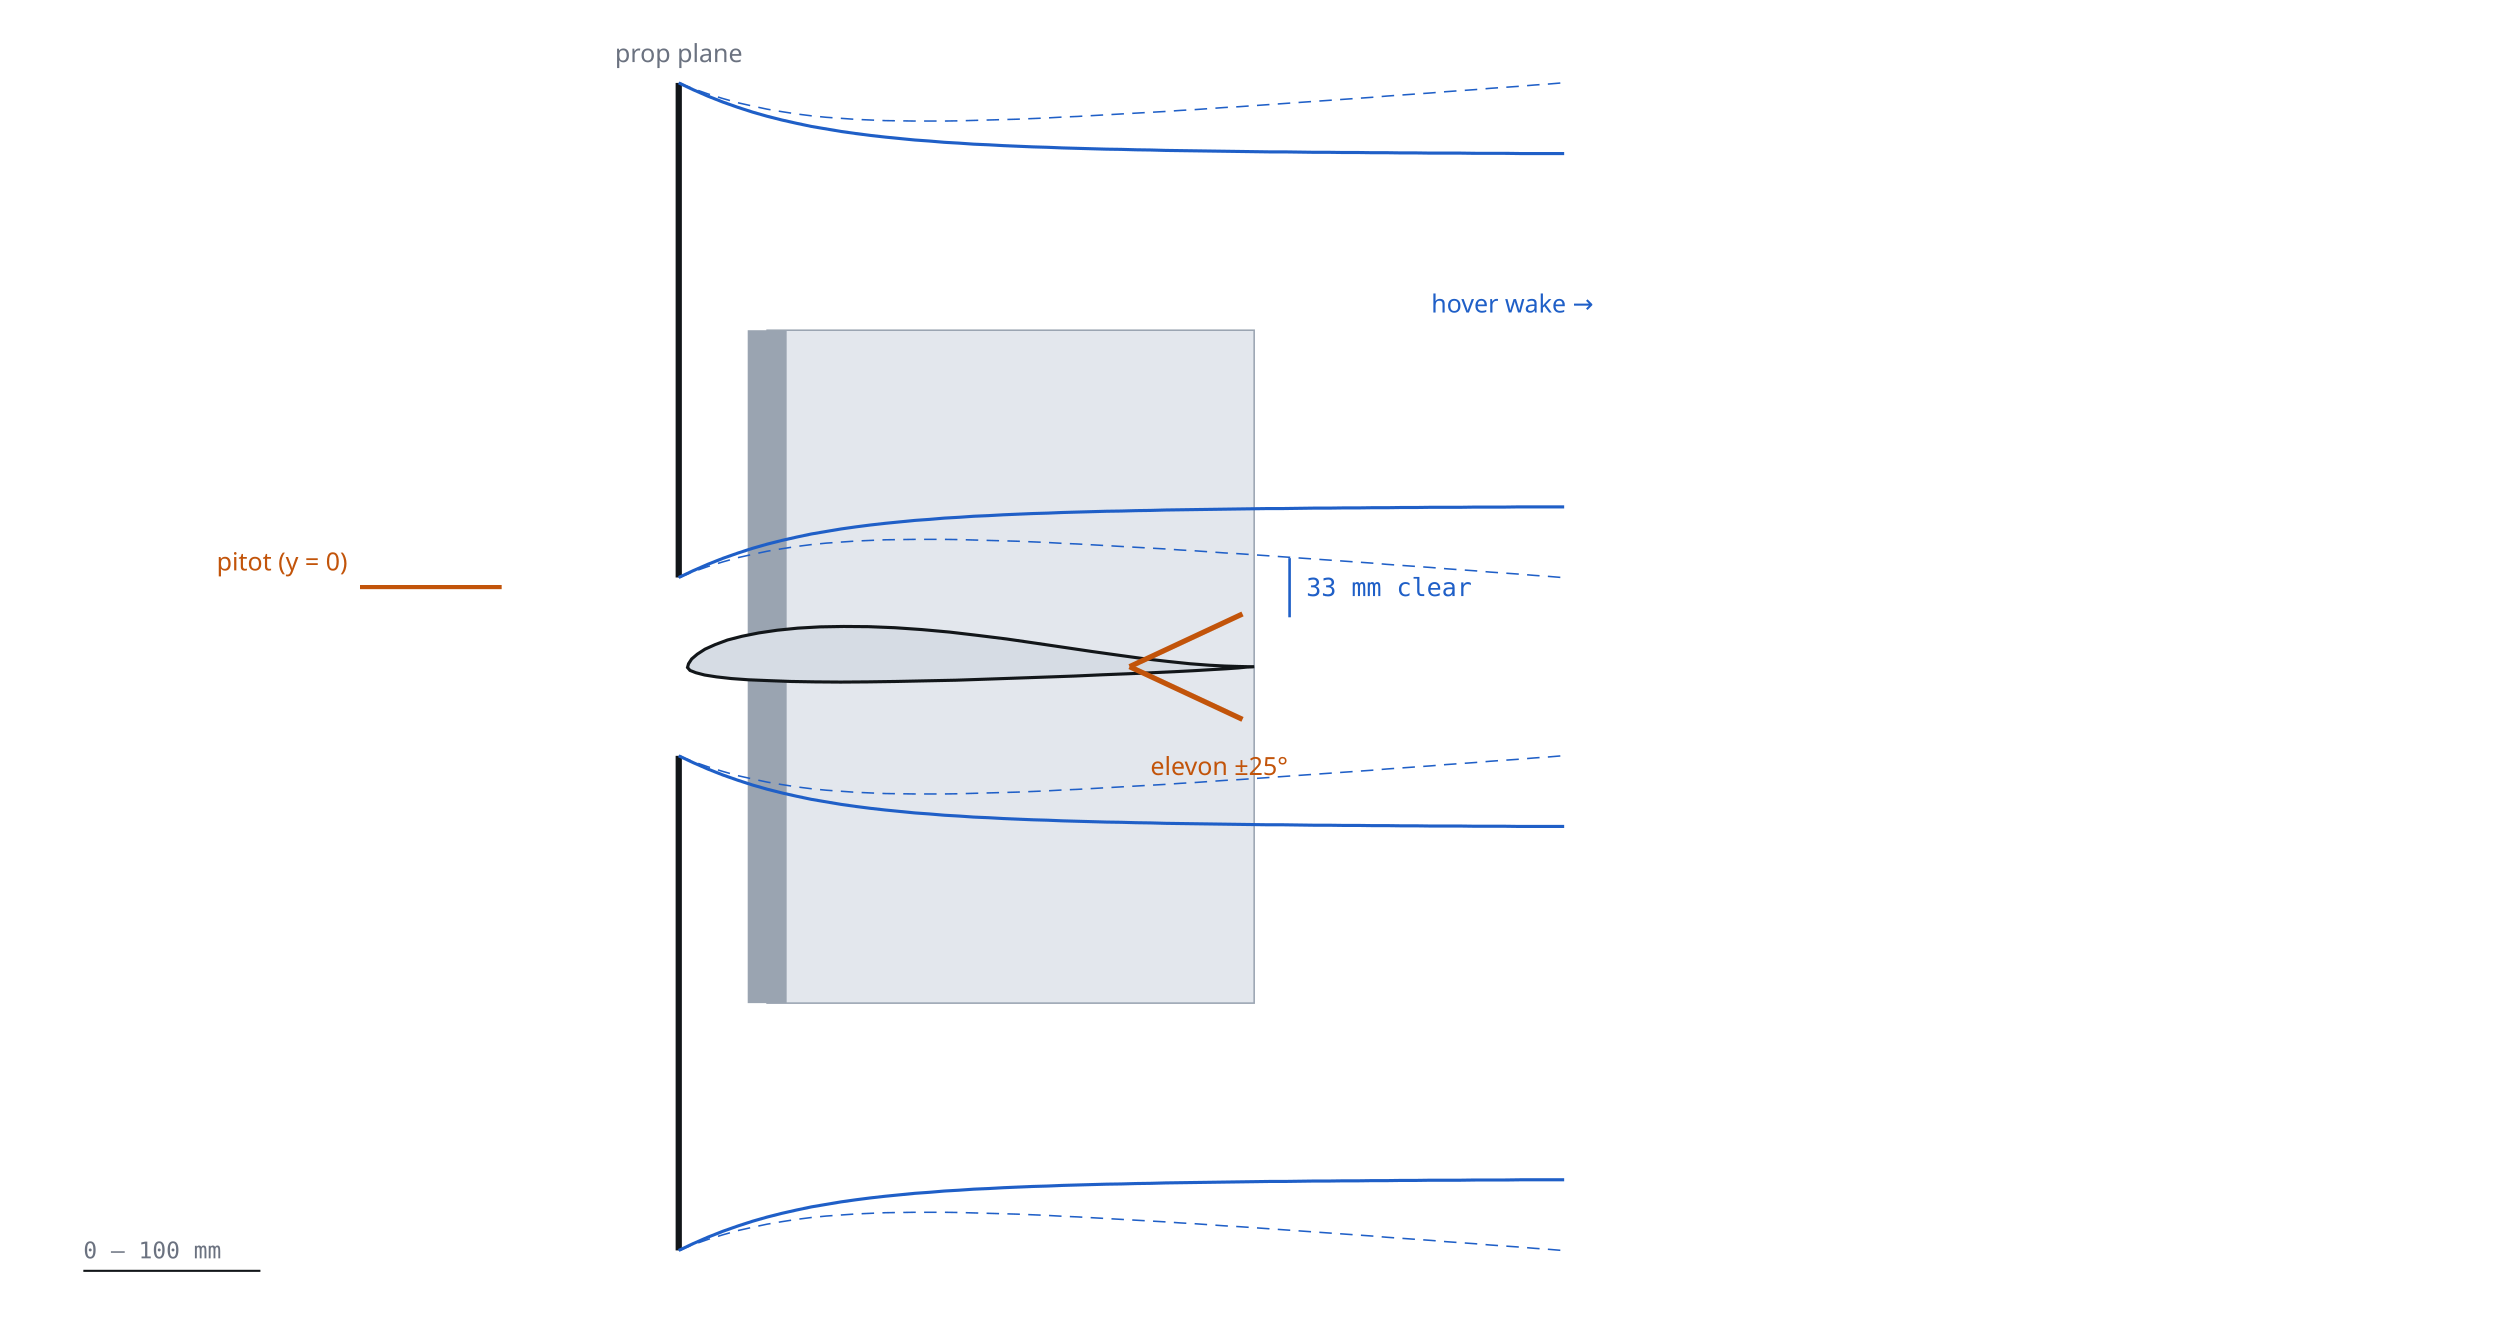
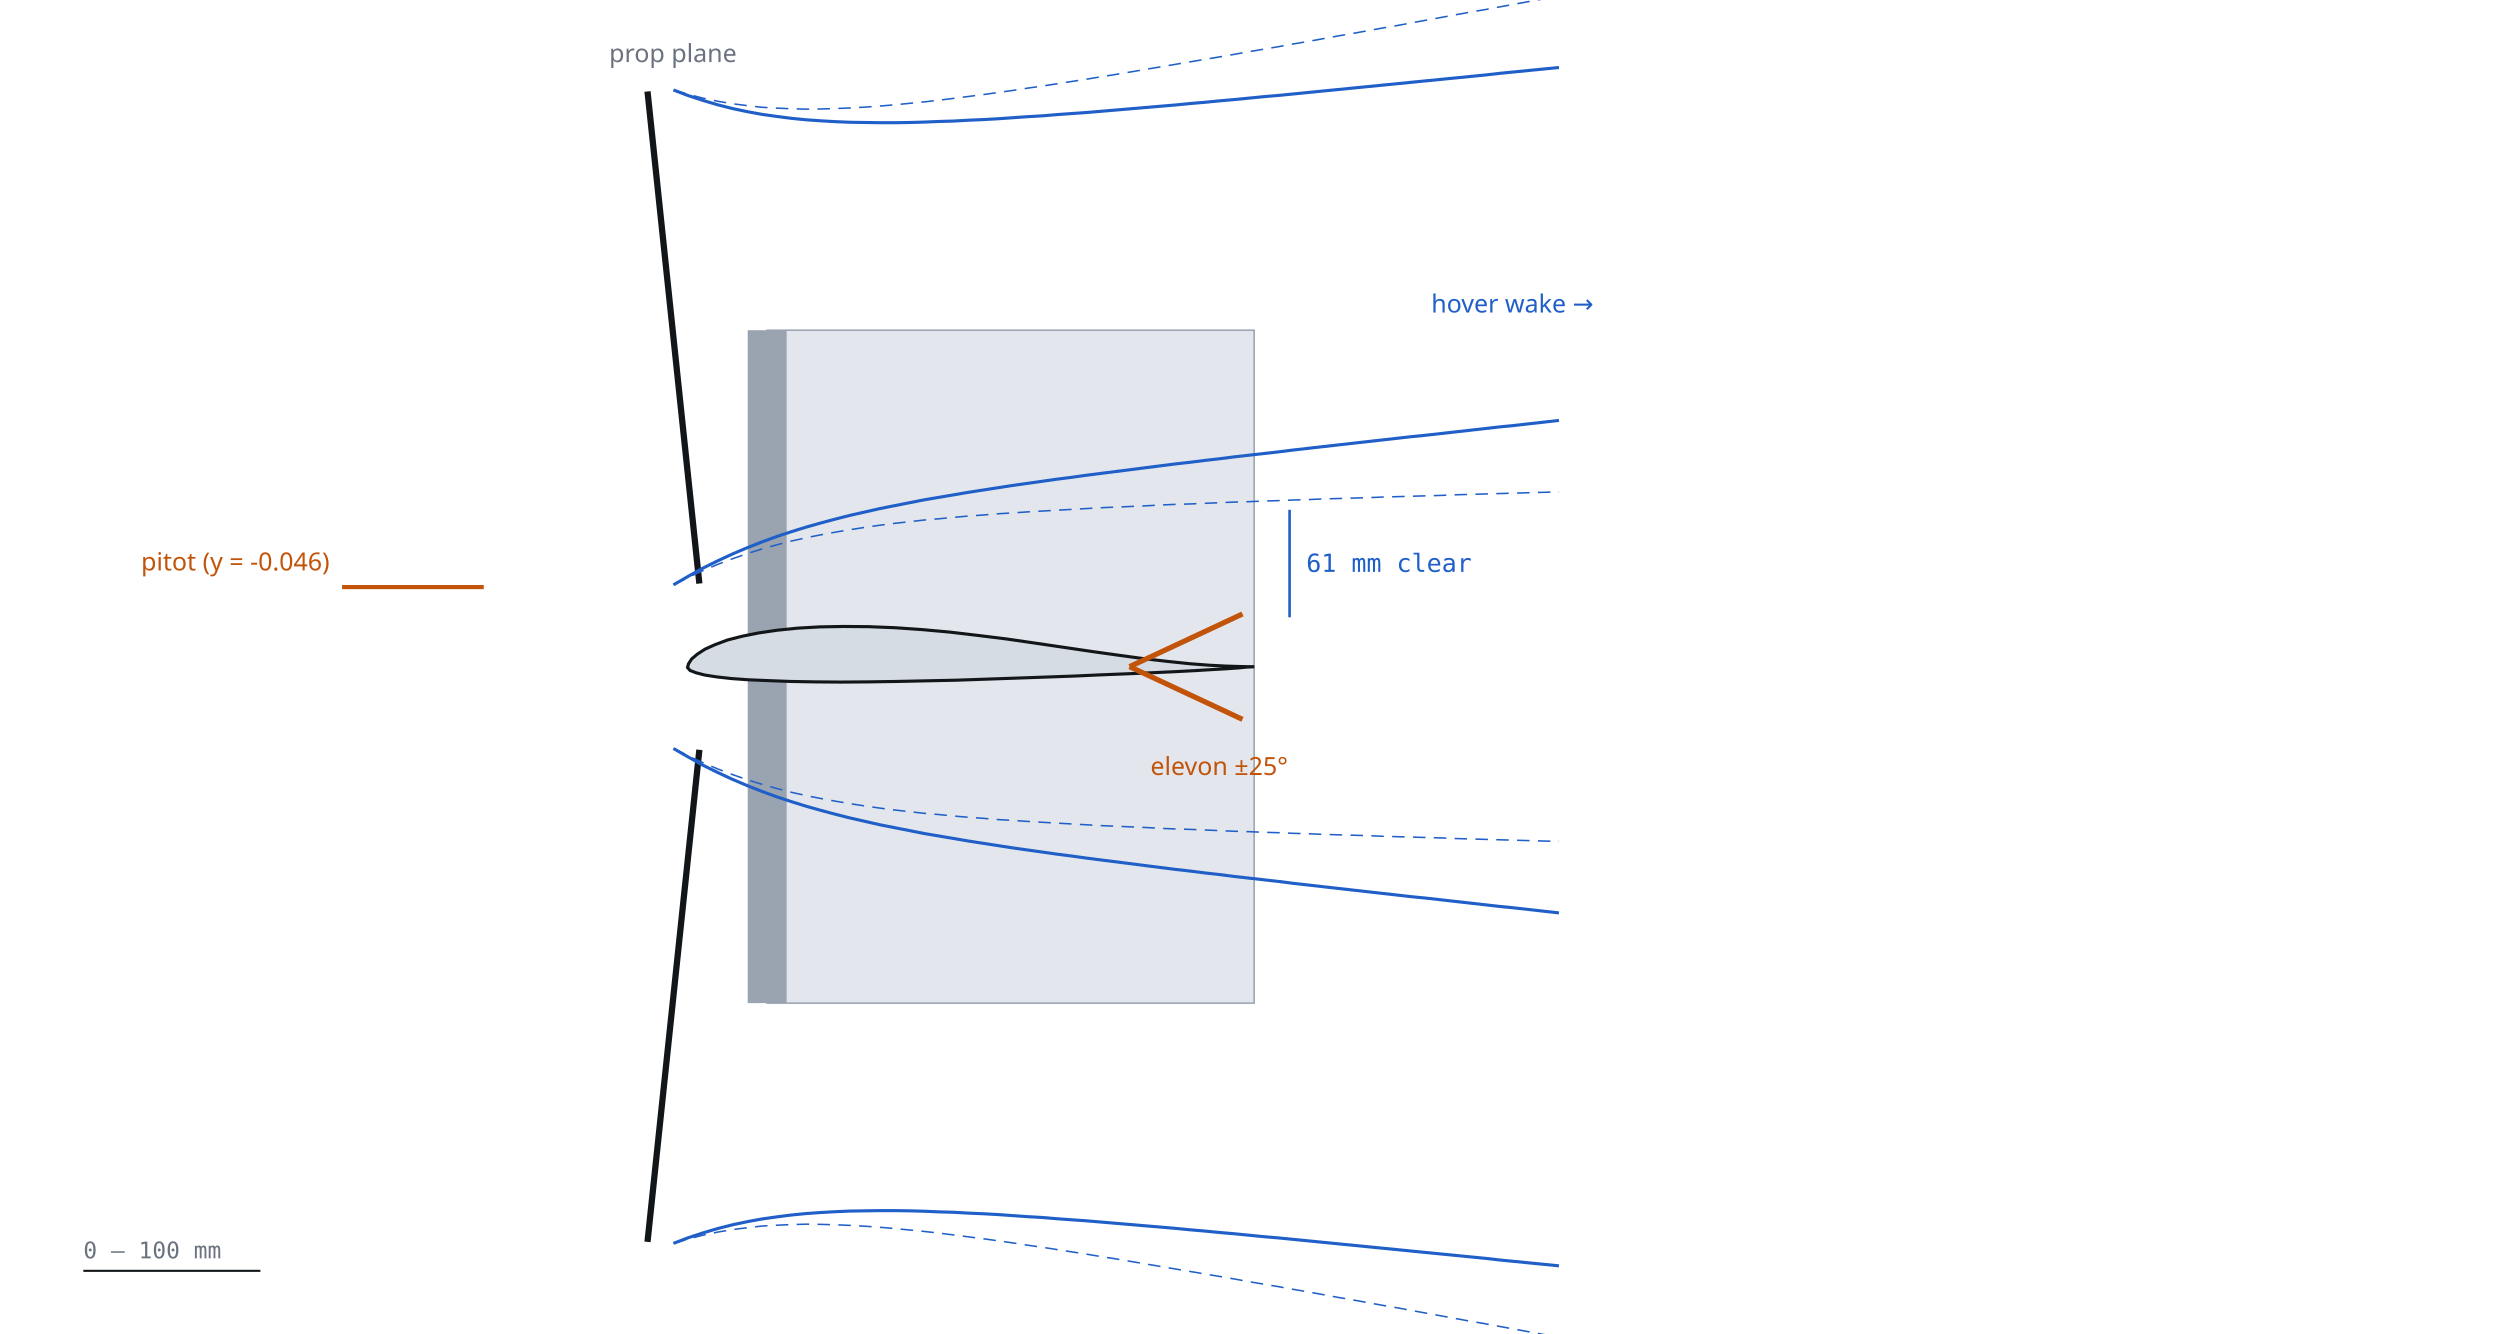
<svg xmlns="http://www.w3.org/2000/svg" viewBox="0 0 1200 640" width="1200" height="640" font-family="IBM Plex Sans, system-ui, sans-serif">
  <rect x="368.2" y="158.5" width="233.8" height="323.0" fill="#E3E7ED" stroke="#9AA4B1" stroke-width="0.75" />
  <rect x="358.9" y="158.5" width="18.7" height="323.0" fill="#9AA4B1" />
  <polygon fill="#D6DCE4" stroke="#121619" stroke-width="1.5" points="330.0,320.4 330.5,318.6 332.0,316.3 334.7,314.0 338.4,311.6 343.3,309.4 349.2,307.2 356.2,305.4 364.2,303.8 373.1,302.5 383.0,301.5 393.6,300.9 405.0,300.7 417.0,300.8 429.5,301.3 442.5,302.2 455.8,303.4 469.4,305.0 483.1,306.7 496.9,308.7 510.5,310.7 524.0,312.7 536.9,314.5 549.3,316.2 560.7,317.5 571.2,318.6 580.4,319.3 588.0,319.7 594.1,319.9 598.5,320.0 601.1,320.0 602.0,320.0 602.0,320.0 601.1,320.1 598.5,320.2 594.4,320.6 588.8,321.0 581.9,321.4 573.6,321.9 564.0,322.4 553.3,322.9 541.6,323.4 529.0,323.9 515.8,324.5 501.9,325.0 487.7,325.5 473.3,326.0 458.8,326.5 444.4,326.8 430.3,327.1 416.6,327.3 403.5,327.4 391.1,327.3 379.5,327.1 368.9,326.7 359.3,326.3 351.0,325.7 343.9,324.9 338.2,324.0 334.0,322.9 331.2,321.8 330.0,320.4" />
  <line x1="542.2" y1="320.0" x2="596.4" y2="294.7" stroke="#C2540A" stroke-width="2.5" />
  <line x1="542.2" y1="320.0" x2="596.4" y2="345.3" stroke="#C2540A" stroke-width="2.5" />
  <text x="552.2" y="372.0" font-size="12" fill="#C2540A" text-anchor="start" font-family="IBM Plex Sans, system-ui, sans-serif" font-weight="500">elevon ±25°</text>
-   <line x1="325.8" y1="39.8" x2="325.8" y2="277.2" stroke="#121619" stroke-width="3" />
-   <polyline fill="none" stroke="#1F5FC7" stroke-width="1.5" points="325.8,39.8 332.8,43.1 339.9,46.2 347.0,49.0 354.1,51.5 361.2,53.8 368.2,55.8 375.3,57.6 382.4,59.2 389.5,60.7 396.6,61.9 403.7,63.1 410.8,64.1 417.8,65.0 424.9,65.8 432.0,66.5 439.1,67.2 446.2,67.7 453.2,68.3 460.3,68.7 467.4,69.2 474.5,69.5 481.6,69.9 488.7,70.2 495.8,70.5 502.8,70.7 509.9,71.0 517.0,71.2 524.1,71.4 531.2,71.6 538.2,71.7 545.3,71.9 552.4,72.0 559.5,72.2 566.6,72.3 573.7,72.4 580.8,72.5 587.8,72.6 594.9,72.7 602.0,72.8 609.1,72.9 616.2,72.9 623.2,73.0 630.3,73.1 637.4,73.1 644.5,73.2 651.6,73.2 658.7,73.3 665.8,73.3 672.8,73.4 679.9,73.4 687.0,73.5 694.1,73.5 701.2,73.5 708.2,73.6 715.3,73.6 722.4,73.6 729.5,73.7 736.6,73.7 743.7,73.7 750.8,73.7" />
-   <polyline fill="none" stroke="#1F5FC7" stroke-width="0.75" stroke-dasharray="6 4" points="325.8,39.8 332.8,42.6 339.9,45.1 347.0,47.3 354.1,49.3 361.2,50.9 368.2,52.4 375.3,53.6 382.4,54.7 389.5,55.6 396.6,56.3 403.7,56.8 410.8,57.3 417.8,57.6 424.9,57.9 432.0,58.0 439.1,58.1 446.2,58.1 453.2,58.1 460.3,58.0 467.4,57.8 474.5,57.6 481.6,57.4 488.7,57.2 495.8,56.9 502.8,56.6 509.9,56.2 517.0,55.9 524.1,55.5 531.2,55.1 538.2,54.7 545.3,54.3 552.4,53.9 559.5,53.5 566.6,53.0 573.7,52.6 580.8,52.1 587.8,51.6 594.9,51.2 602.0,50.7 609.1,50.2 616.2,49.7 623.2,49.2 630.3,48.7 637.4,48.2 644.5,47.7 651.6,47.2 658.7,46.7 665.8,46.1 672.8,45.6 679.9,45.1 687.0,44.6 694.1,44.0 701.2,43.5 708.2,43.0 715.3,42.4 722.4,41.9 729.5,41.4 736.6,40.8 743.7,40.3 750.8,39.7" />
-   <polyline fill="none" stroke="#1F5FC7" stroke-width="1.5" points="325.8,277.2 332.8,273.9 339.9,270.8 347.0,268.0 354.1,265.5 361.2,263.2 368.2,261.2 375.3,259.4 382.4,257.8 389.5,256.3 396.6,255.1 403.7,253.9 410.8,252.9 417.8,252.0 424.9,251.2 432.0,250.5 439.1,249.8 446.2,249.3 453.2,248.7 460.3,248.3 467.4,247.8 474.5,247.5 481.6,247.1 488.7,246.8 495.8,246.5 502.8,246.3 509.9,246.0 517.0,245.8 524.1,245.6 531.2,245.4 538.2,245.3 545.3,245.1 552.4,245.0 559.5,244.8 566.6,244.7 573.7,244.6 580.8,244.5 587.8,244.4 594.9,244.3 602.0,244.2 609.1,244.1 616.2,244.1 623.2,244.0 630.3,243.9 637.4,243.9 644.5,243.8 651.6,243.8 658.7,243.7 665.8,243.7 672.8,243.6 679.9,243.6 687.0,243.5 694.1,243.5 701.2,243.5 708.2,243.4 715.3,243.4 722.4,243.4 729.5,243.3 736.6,243.3 743.7,243.3 750.8,243.3" />
-   <polyline fill="none" stroke="#1F5FC7" stroke-width="0.75" stroke-dasharray="6 4" points="325.8,277.2 332.8,274.4 339.9,271.9 347.0,269.7 354.1,267.7 361.2,266.1 368.2,264.6 375.3,263.4 382.4,262.3 389.5,261.4 396.6,260.7 403.7,260.2 410.8,259.7 417.8,259.4 424.9,259.1 432.0,259.0 439.1,258.9 446.2,258.9 453.2,258.9 460.3,259.0 467.4,259.2 474.5,259.4 481.6,259.6 488.7,259.8 495.8,260.1 502.8,260.4 509.9,260.8 517.0,261.1 524.1,261.5 531.2,261.9 538.2,262.3 545.3,262.7 552.4,263.1 559.5,263.5 566.6,264.0 573.7,264.4 580.8,264.9 587.8,265.4 594.9,265.8 602.0,266.3 609.1,266.8 616.2,267.3 623.2,267.8 630.3,268.3 637.4,268.8 644.5,269.3 651.6,269.8 658.7,270.3 665.8,270.9 672.8,271.4 679.9,271.9 687.0,272.4 694.1,273.0 701.2,273.5 708.2,274.0 715.3,274.6 722.4,275.1 729.5,275.6 736.6,276.2 743.7,276.7 750.8,277.3" />
-   <line x1="325.8" y1="362.8" x2="325.8" y2="600.2" stroke="#121619" stroke-width="3" />
-   <polyline fill="none" stroke="#1F5FC7" stroke-width="1.5" points="325.8,362.8 332.8,366.1 339.9,369.2 347.0,372.0 354.1,374.5 361.2,376.8 368.2,378.8 375.3,380.6 382.4,382.2 389.5,383.7 396.6,384.9 403.7,386.1 410.8,387.1 417.8,388.0 424.9,388.8 432.0,389.5 439.1,390.2 446.2,390.7 453.2,391.3 460.3,391.7 467.4,392.2 474.5,392.5 481.6,392.9 488.7,393.2 495.8,393.5 502.8,393.7 509.9,394.0 517.0,394.2 524.1,394.4 531.2,394.6 538.2,394.7 545.3,394.9 552.4,395.0 559.5,395.2 566.6,395.3 573.7,395.4 580.8,395.5 587.8,395.6 594.9,395.7 602.0,395.8 609.1,395.9 616.2,395.9 623.2,396.0 630.3,396.1 637.4,396.1 644.5,396.2 651.6,396.2 658.7,396.3 665.8,396.3 672.8,396.4 679.9,396.4 687.0,396.5 694.1,396.5 701.2,396.5 708.2,396.6 715.3,396.6 722.4,396.6 729.5,396.7 736.6,396.7 743.7,396.7 750.8,396.7" />
-   <polyline fill="none" stroke="#1F5FC7" stroke-width="0.75" stroke-dasharray="6 4" points="325.8,362.8 332.8,365.6 339.9,368.1 347.0,370.3 354.1,372.3 361.2,373.9 368.2,375.4 375.3,376.6 382.4,377.7 389.5,378.6 396.6,379.3 403.7,379.8 410.8,380.3 417.8,380.6 424.9,380.9 432.0,381.0 439.1,381.1 446.2,381.1 453.2,381.1 460.3,381.0 467.4,380.8 474.5,380.6 481.6,380.4 488.7,380.2 495.8,379.9 502.8,379.6 509.9,379.2 517.0,378.9 524.1,378.5 531.2,378.1 538.2,377.7 545.3,377.3 552.4,376.9 559.5,376.5 566.6,376.0 573.7,375.6 580.8,375.1 587.8,374.6 594.9,374.2 602.0,373.7 609.1,373.2 616.2,372.7 623.2,372.2 630.3,371.7 637.4,371.2 644.5,370.7 651.6,370.2 658.7,369.7 665.8,369.1 672.8,368.6 679.9,368.1 687.0,367.6 694.1,367.0 701.2,366.5 708.2,366.0 715.3,365.4 722.4,364.9 729.5,364.4 736.6,363.8 743.7,363.3 750.8,362.7" />
-   <polyline fill="none" stroke="#1F5FC7" stroke-width="1.5" points="325.8,600.2 332.8,596.9 339.9,593.8 347.0,591.0 354.1,588.5 361.2,586.2 368.2,584.2 375.3,582.4 382.4,580.8 389.5,579.3 396.6,578.1 403.7,576.9 410.8,575.9 417.8,575.0 424.9,574.2 432.0,573.5 439.1,572.8 446.2,572.3 453.2,571.7 460.3,571.3 467.4,570.8 474.5,570.5 481.6,570.1 488.7,569.8 495.8,569.5 502.8,569.3 509.9,569.0 517.0,568.8 524.1,568.6 531.2,568.4 538.2,568.3 545.3,568.1 552.4,568.0 559.5,567.8 566.6,567.7 573.7,567.6 580.8,567.5 587.8,567.4 594.9,567.3 602.0,567.2 609.1,567.1 616.2,567.1 623.2,567.0 630.3,566.9 637.4,566.9 644.5,566.8 651.6,566.8 658.7,566.7 665.8,566.7 672.8,566.6 679.9,566.6 687.0,566.5 694.1,566.5 701.2,566.5 708.2,566.4 715.3,566.4 722.4,566.4 729.5,566.3 736.6,566.3 743.7,566.3 750.8,566.3" />
-   <polyline fill="none" stroke="#1F5FC7" stroke-width="0.75" stroke-dasharray="6 4" points="325.8,600.2 332.8,597.4 339.9,594.9 347.0,592.7 354.1,590.7 361.2,589.1 368.2,587.6 375.3,586.4 382.4,585.3 389.5,584.4 396.6,583.7 403.7,583.2 410.8,582.7 417.8,582.4 424.9,582.1 432.0,582.0 439.1,581.9 446.2,581.9 453.2,581.9 460.3,582.0 467.4,582.2 474.5,582.4 481.6,582.6 488.7,582.8 495.8,583.1 502.8,583.4 509.9,583.8 517.0,584.1 524.1,584.5 531.2,584.9 538.2,585.3 545.3,585.7 552.4,586.1 559.5,586.5 566.6,587.0 573.7,587.4 580.8,587.9 587.8,588.4 594.9,588.8 602.0,589.3 609.1,589.8 616.2,590.3 623.2,590.8 630.3,591.3 637.4,591.8 644.5,592.3 651.6,592.8 658.7,593.3 665.8,593.9 672.8,594.4 679.9,594.9 687.0,595.4 694.1,596.0 701.2,596.5 708.2,597.0 715.3,597.6 722.4,598.1 729.5,598.6 736.6,599.2 743.7,599.7 750.8,600.3" />
-   <line x1="619.0" y1="296.3" x2="619.0" y2="267.9" stroke="#1F5FC7" stroke-width="1.25" />
-   <text x="627.0" y="286.1" font-size="12" fill="#1F5FC7" text-anchor="start" font-family="IBM Plex Mono, monospace" font-weight="500">33 mm clear</text>
-   <line x1="172.8" y1="281.8" x2="240.8" y2="281.8" stroke="#C2540A" stroke-width="2" />
-   <text x="166.8" y="273.8" font-size="12" fill="#C2540A" text-anchor="end" font-family="IBM Plex Sans, system-ui, sans-serif" font-weight="500">pitot (y = 0)</text>
-   <text x="325.8" y="29.8" font-size="12" fill="#6B7280" text-anchor="middle" font-family="IBM Plex Sans, system-ui, sans-serif" font-weight="500">prop plane</text>
+   <line x1="310.8" y1="43.9" x2="335.7" y2="280.1" stroke="#121619" stroke-width="3" />
+   <polyline fill="none" stroke="#1F5FC7" stroke-width="1.5" points="323.3,43.2 330.4,45.9 337.4,48.2 344.5,50.3 351.6,52.1 358.7,53.6 365.8,54.9 372.9,55.9 379.9,56.8 387.0,57.5 394.1,58.0 401.2,58.4 408.3,58.7 415.4,58.8 422.4,58.9 429.5,58.9 436.6,58.8 443.7,58.6 450.8,58.3 457.9,58.1 464.9,57.7 472.0,57.4 479.1,57.0 486.2,56.5 493.3,56.0 500.4,55.6 507.4,55.0 514.5,54.5 521.6,54.0 528.7,53.4 535.8,52.8 542.9,52.2 549.9,51.6 557.0,51.0 564.1,50.4 571.2,49.7 578.3,49.1 585.4,48.4 592.4,47.8 599.5,47.1 606.6,46.4 613.7,45.8 620.8,45.1 627.9,44.4 634.9,43.7 642.0,43.0 649.1,42.3 656.2,41.6 663.3,40.9 670.4,40.2 677.4,39.5 684.5,38.8 691.6,38.1 698.7,37.4 705.8,36.7 712.9,36.0 719.9,35.2 727.0,34.5 734.1,33.8 741.2,33.1 748.3,32.4" />
+   <polyline fill="none" stroke="#1F5FC7" stroke-width="0.75" stroke-dasharray="6 4" points="323.3,43.2 330.4,45.3 337.4,47.1 344.5,48.6 351.6,49.8 358.7,50.7 365.8,51.5 372.9,51.9 379.9,52.2 387.0,52.4 394.1,52.3 401.2,52.1 408.3,51.8 415.4,51.4 422.4,50.9 429.5,50.3 436.6,49.6 443.7,48.9 450.8,48.1 457.9,47.2 464.9,46.3 472.0,45.4 479.1,44.4 486.2,43.4 493.3,42.3 500.4,41.3 507.4,40.2 514.5,39.1 521.6,38.0 528.7,36.8 535.8,35.7 542.9,34.5 549.9,33.3 557.0,32.1 564.1,30.9 571.2,29.7 578.3,28.5 585.4,27.3 592.4,26.1 599.5,24.8 606.6,23.6 613.7,22.4 620.8,21.1 627.9,19.9 634.9,18.6 642.0,17.3 649.1,16.1 656.2,14.8 663.3,13.5 670.4,12.3 677.4,11.0 684.5,9.7 691.6,8.4 698.7,7.1 705.8,5.8 712.9,4.6 719.9,3.3 727.0,2.0 734.1,0.7 741.2,-0.6 748.3,-1.9" />
+   <polyline fill="none" stroke="#1F5FC7" stroke-width="1.5" points="323.3,280.7 330.4,276.6 337.4,272.7 344.5,269.2 351.6,265.9 358.7,262.9 365.8,260.1 372.9,257.5 379.9,255.2 387.0,253.0 394.1,251.0 401.2,249.1 408.3,247.3 415.4,245.7 422.4,244.1 429.5,242.7 436.6,241.3 443.7,239.9 450.8,238.7 457.9,237.5 464.9,236.3 472.0,235.2 479.1,234.1 486.2,233.0 493.3,232.0 500.4,231.0 507.4,230.0 514.5,229.1 521.6,228.1 528.7,227.2 535.8,226.3 542.9,225.4 549.9,224.5 557.0,223.6 564.1,222.7 571.2,221.9 578.3,221.0 585.4,220.2 592.4,219.3 599.5,218.5 606.6,217.7 613.7,216.9 620.8,216.0 627.9,215.2 634.9,214.4 642.0,213.6 649.1,212.8 656.2,212.0 663.3,211.2 670.4,210.4 677.4,209.6 684.5,208.9 691.6,208.1 698.7,207.3 705.8,206.5 712.9,205.7 719.9,204.9 727.0,204.2 734.1,203.4 741.2,202.6 748.3,201.8" />
+   <polyline fill="none" stroke="#1F5FC7" stroke-width="0.75" stroke-dasharray="6 4" points="323.3,280.7 330.4,277.1 337.4,273.9 344.5,270.9 351.6,268.2 358.7,265.7 365.8,263.5 372.9,261.5 379.9,259.7 387.0,258.1 394.1,256.7 401.2,255.4 408.3,254.2 415.4,253.1 422.4,252.1 429.5,251.2 436.6,250.4 443.7,249.6 450.8,249.0 457.9,248.3 464.9,247.7 472.0,247.2 479.1,246.6 486.2,246.2 493.3,245.7 500.4,245.3 507.4,244.9 514.5,244.5 521.6,244.1 528.7,243.7 535.8,243.4 542.9,243.1 549.9,242.8 557.0,242.4 564.1,242.1 571.2,241.9 578.3,241.6 585.4,241.3 592.4,241.0 599.5,240.8 606.6,240.5 613.7,240.3 620.8,240.0 627.9,239.8 634.9,239.5 642.0,239.3 649.1,239.1 656.2,238.9 663.3,238.6 670.4,238.4 677.4,238.2 684.5,238.0 691.6,237.8 698.7,237.5 705.8,237.3 712.9,237.1 719.9,236.9 727.0,236.7 734.1,236.5 741.2,236.3 748.3,236.1" />
+   <line x1="335.7" y1="359.9" x2="310.8" y2="596.1" stroke="#121619" stroke-width="3" />
+   <polyline fill="none" stroke="#1F5FC7" stroke-width="1.5" points="323.3,359.3 330.4,363.4 337.4,367.3 344.5,370.8 351.6,374.1 358.7,377.1 365.8,379.9 372.9,382.5 379.9,384.8 387.0,387.0 394.1,389.0 401.2,390.9 408.3,392.7 415.4,394.3 422.4,395.9 429.5,397.3 436.6,398.7 443.7,400.1 450.8,401.3 457.9,402.5 464.9,403.7 472.0,404.8 479.1,405.9 486.2,407.0 493.3,408.0 500.4,409.0 507.4,410.0 514.5,410.9 521.6,411.9 528.7,412.8 535.8,413.7 542.9,414.6 549.9,415.5 557.0,416.4 564.1,417.3 571.2,418.1 578.3,419.0 585.4,419.8 592.4,420.7 599.5,421.5 606.6,422.3 613.7,423.1 620.8,424.0 627.9,424.8 634.9,425.6 642.0,426.4 649.1,427.2 656.2,428.0 663.3,428.8 670.4,429.6 677.4,430.4 684.5,431.1 691.6,431.9 698.7,432.7 705.8,433.5 712.9,434.3 719.9,435.1 727.0,435.8 734.1,436.6 741.2,437.4 748.3,438.2" />
+   <polyline fill="none" stroke="#1F5FC7" stroke-width="0.75" stroke-dasharray="6 4" points="323.3,359.3 330.4,362.9 337.4,366.1 344.5,369.1 351.6,371.8 358.7,374.3 365.8,376.5 372.9,378.5 379.9,380.3 387.0,381.9 394.1,383.3 401.2,384.6 408.3,385.8 415.4,386.9 422.4,387.9 429.5,388.8 436.6,389.6 443.7,390.4 450.8,391.0 457.9,391.7 464.9,392.3 472.0,392.8 479.1,393.4 486.2,393.8 493.3,394.3 500.4,394.7 507.4,395.1 514.5,395.5 521.6,395.9 528.7,396.3 535.8,396.6 542.9,396.9 549.9,397.2 557.0,397.6 564.1,397.9 571.2,398.1 578.3,398.4 585.4,398.7 592.4,399.0 599.5,399.2 606.6,399.5 613.7,399.7 620.8,400.0 627.9,400.2 634.9,400.5 642.0,400.7 649.1,400.9 656.2,401.1 663.3,401.4 670.4,401.6 677.4,401.8 684.5,402.0 691.6,402.2 698.7,402.5 705.8,402.7 712.9,402.9 719.9,403.1 727.0,403.3 734.1,403.5 741.2,403.7 748.3,403.9" />
+   <polyline fill="none" stroke="#1F5FC7" stroke-width="1.5" points="323.3,596.8 330.4,594.1 337.4,591.8 344.5,589.7 351.6,587.9 358.7,586.4 365.8,585.1 372.9,584.1 379.9,583.2 387.0,582.5 394.1,582.0 401.2,581.6 408.3,581.3 415.4,581.2 422.4,581.1 429.5,581.1 436.6,581.2 443.7,581.4 450.8,581.7 457.9,581.9 464.9,582.3 472.0,582.6 479.1,583.0 486.2,583.5 493.3,584.0 500.4,584.4 507.4,585.0 514.5,585.5 521.6,586.0 528.7,586.6 535.8,587.2 542.9,587.8 549.9,588.4 557.0,589.0 564.1,589.6 571.2,590.3 578.3,590.9 585.4,591.6 592.4,592.2 599.5,592.9 606.6,593.6 613.7,594.2 620.8,594.9 627.9,595.6 634.9,596.3 642.0,597.0 649.1,597.7 656.2,598.4 663.3,599.1 670.4,599.8 677.4,600.5 684.5,601.2 691.6,601.9 698.7,602.6 705.8,603.3 712.9,604.0 719.9,604.8 727.0,605.5 734.1,606.2 741.2,606.9 748.3,607.6" />
+   <polyline fill="none" stroke="#1F5FC7" stroke-width="0.75" stroke-dasharray="6 4" points="323.3,596.8 330.4,594.7 337.4,592.9 344.5,591.4 351.6,590.2 358.7,589.3 365.8,588.5 372.9,588.1 379.9,587.8 387.0,587.6 394.1,587.7 401.2,587.9 408.3,588.2 415.4,588.6 422.4,589.1 429.5,589.7 436.6,590.4 443.7,591.1 450.8,591.9 457.9,592.8 464.9,593.7 472.0,594.6 479.1,595.6 486.2,596.6 493.3,597.7 500.4,598.7 507.4,599.8 514.5,600.9 521.6,602.0 528.7,603.2 535.8,604.3 542.9,605.5 549.9,606.7 557.0,607.9 564.1,609.1 571.2,610.3 578.3,611.5 585.4,612.7 592.4,613.9 599.5,615.2 606.6,616.4 613.7,617.6 620.8,618.9 627.9,620.1 634.9,621.4 642.0,622.7 649.1,623.9 656.2,625.2 663.3,626.5 670.4,627.7 677.4,629.0 684.5,630.3 691.6,631.6 698.7,632.9 705.8,634.2 712.9,635.4 719.9,636.7 727.0,638.0 734.1,639.3 741.2,640.6 748.3,641.9" />
+   <line x1="619.0" y1="296.3" x2="619.0" y2="244.7" stroke="#1F5FC7" stroke-width="1.25" />
+   <text x="627.0" y="274.5" font-size="12" fill="#1F5FC7" text-anchor="start" font-family="IBM Plex Mono, monospace" font-weight="500">61 mm clear</text>
+   <line x1="164.2" y1="281.8" x2="232.2" y2="281.8" stroke="#C2540A" stroke-width="2" />
+   <text x="158.2" y="273.8" font-size="12" fill="#C2540A" text-anchor="end" font-family="IBM Plex Sans, system-ui, sans-serif" font-weight="500">pitot (y = -0.046)</text>
+   <text x="323.0" y="29.8" font-size="12" fill="#6B7280" text-anchor="middle" font-family="IBM Plex Sans, system-ui, sans-serif" font-weight="500">prop plane</text>
  <text x="687.0" y="150.0" font-size="12" fill="#1F5FC7" text-anchor="start" font-family="IBM Plex Sans, system-ui, sans-serif" font-weight="500">hover wake →</text>
  <line x1="40" y1="610" x2="125.0" y2="610" stroke="#121619" stroke-width="1" />
  <text x="40.0" y="604.0" font-size="11" fill="#6B7280" text-anchor="start" font-family="IBM Plex Mono, monospace" font-weight="500">0 — 100 mm</text>
</svg>
